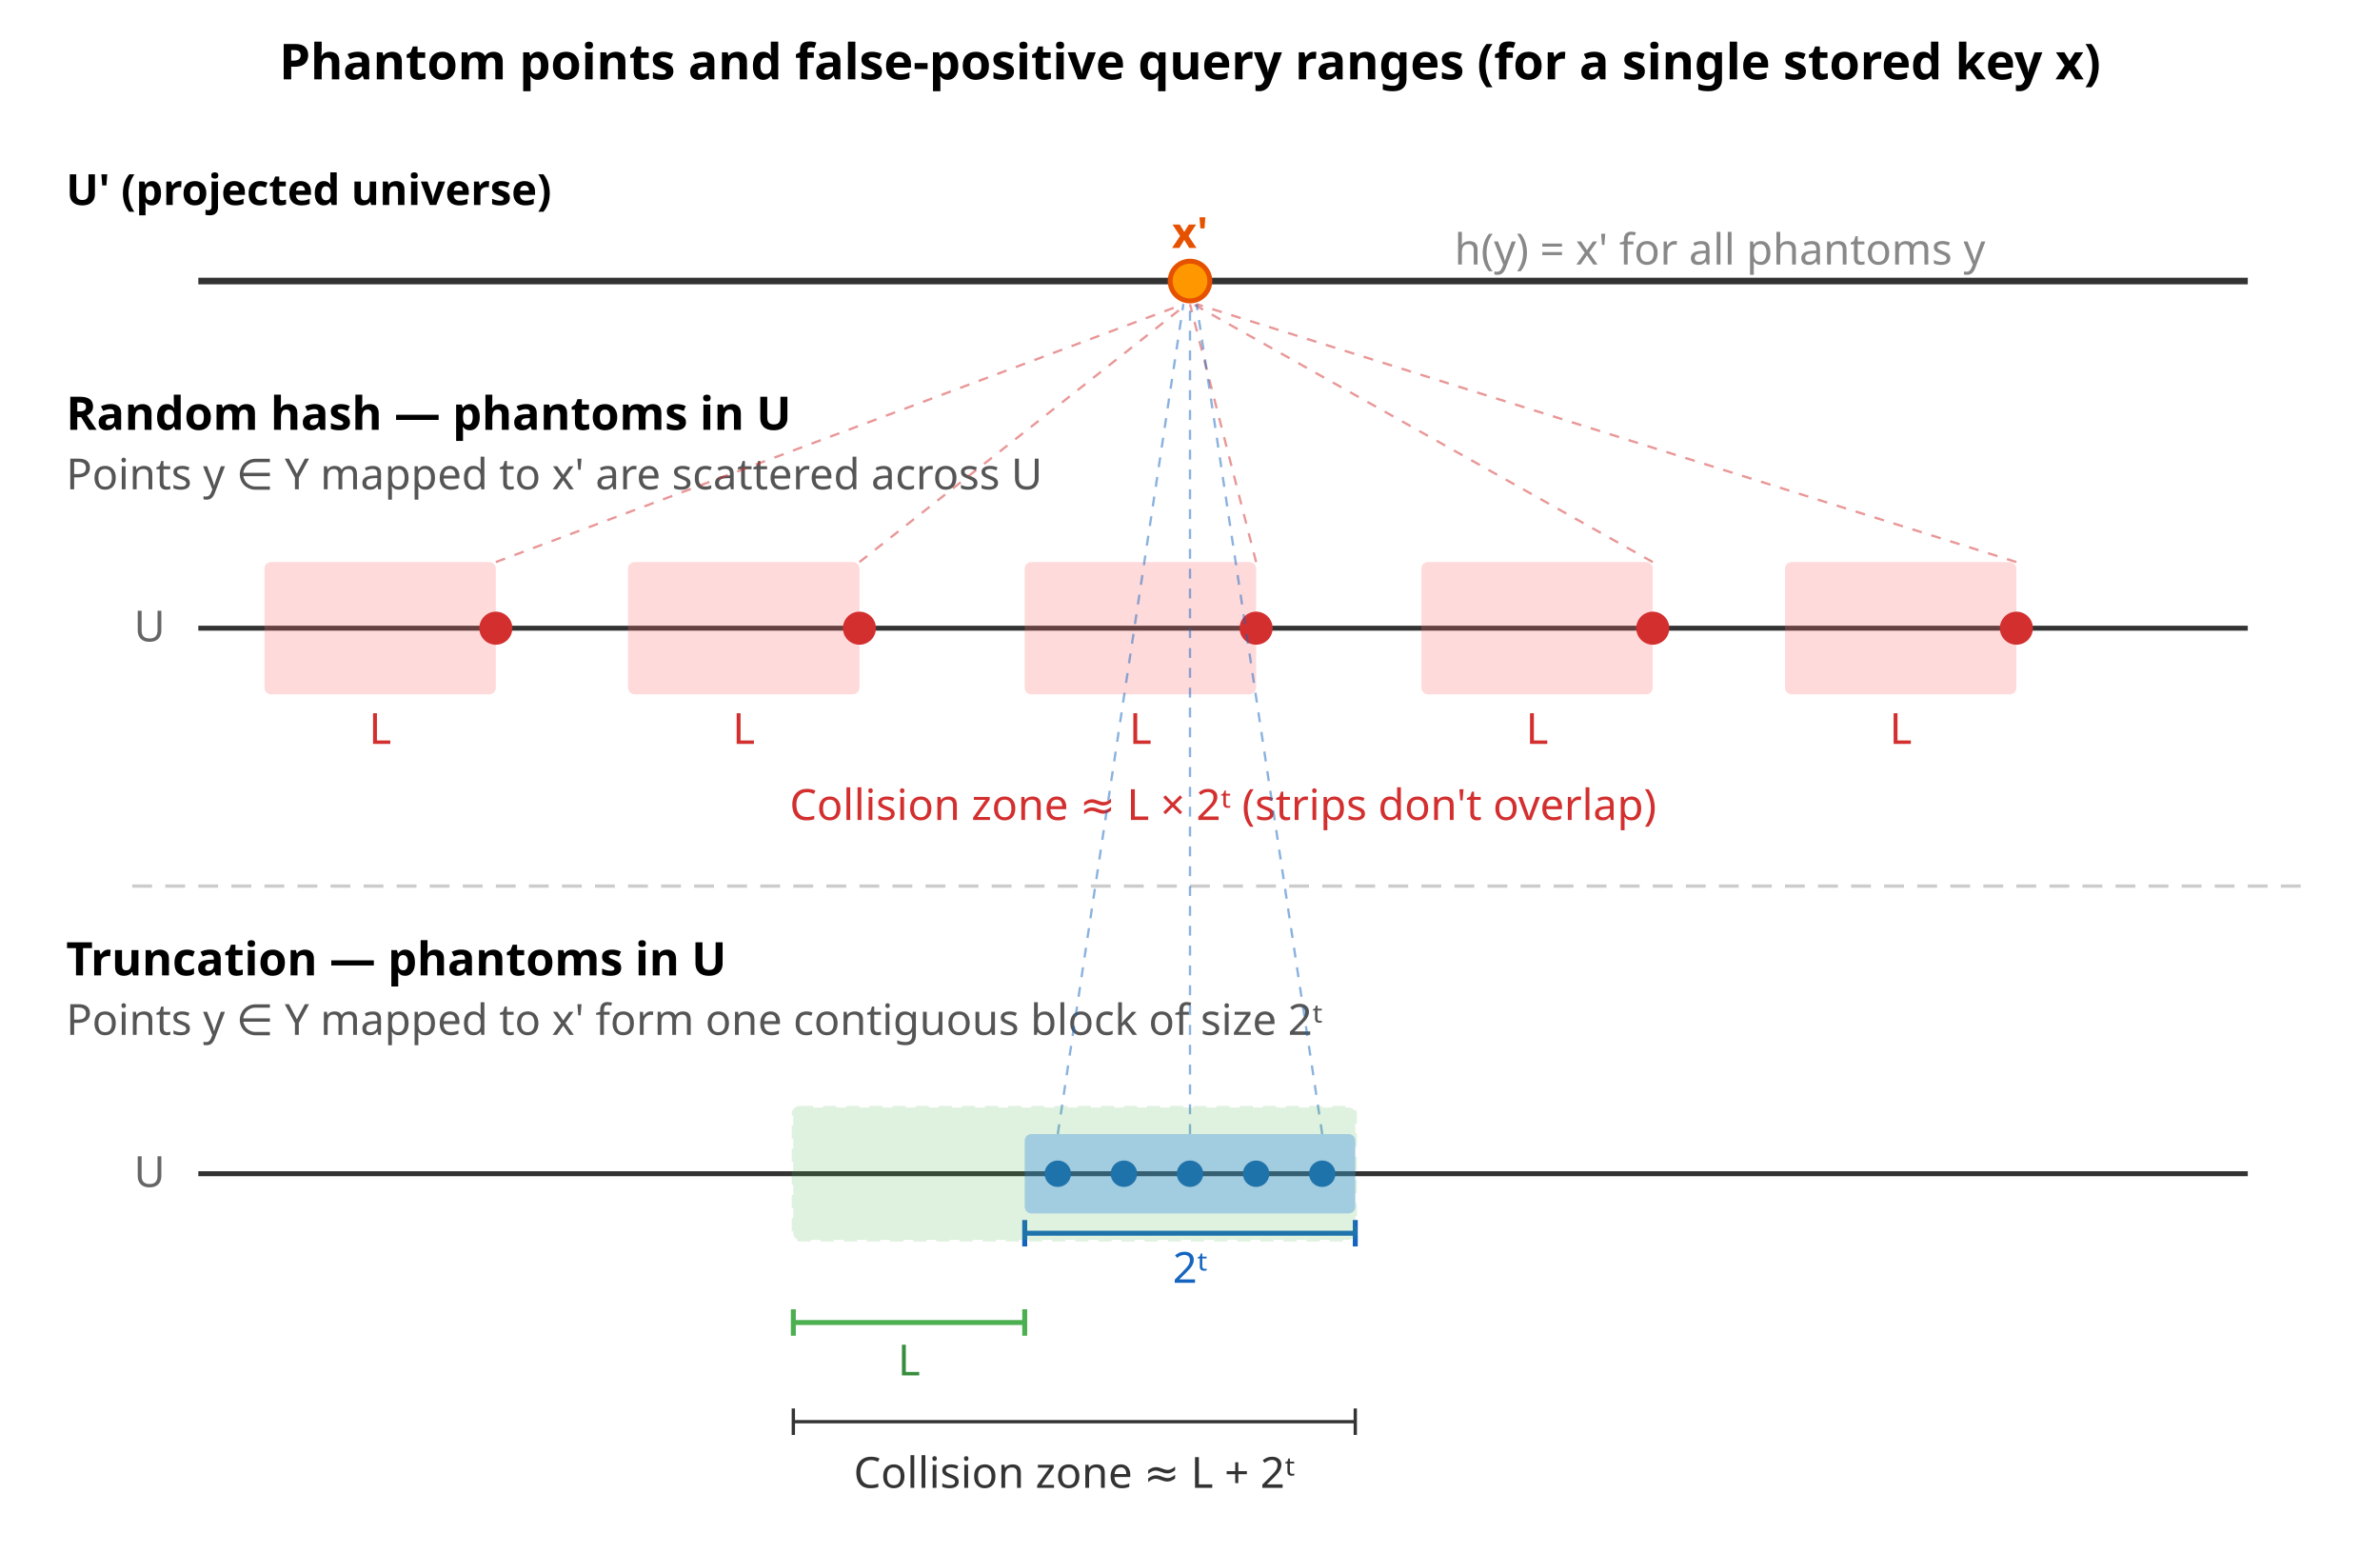
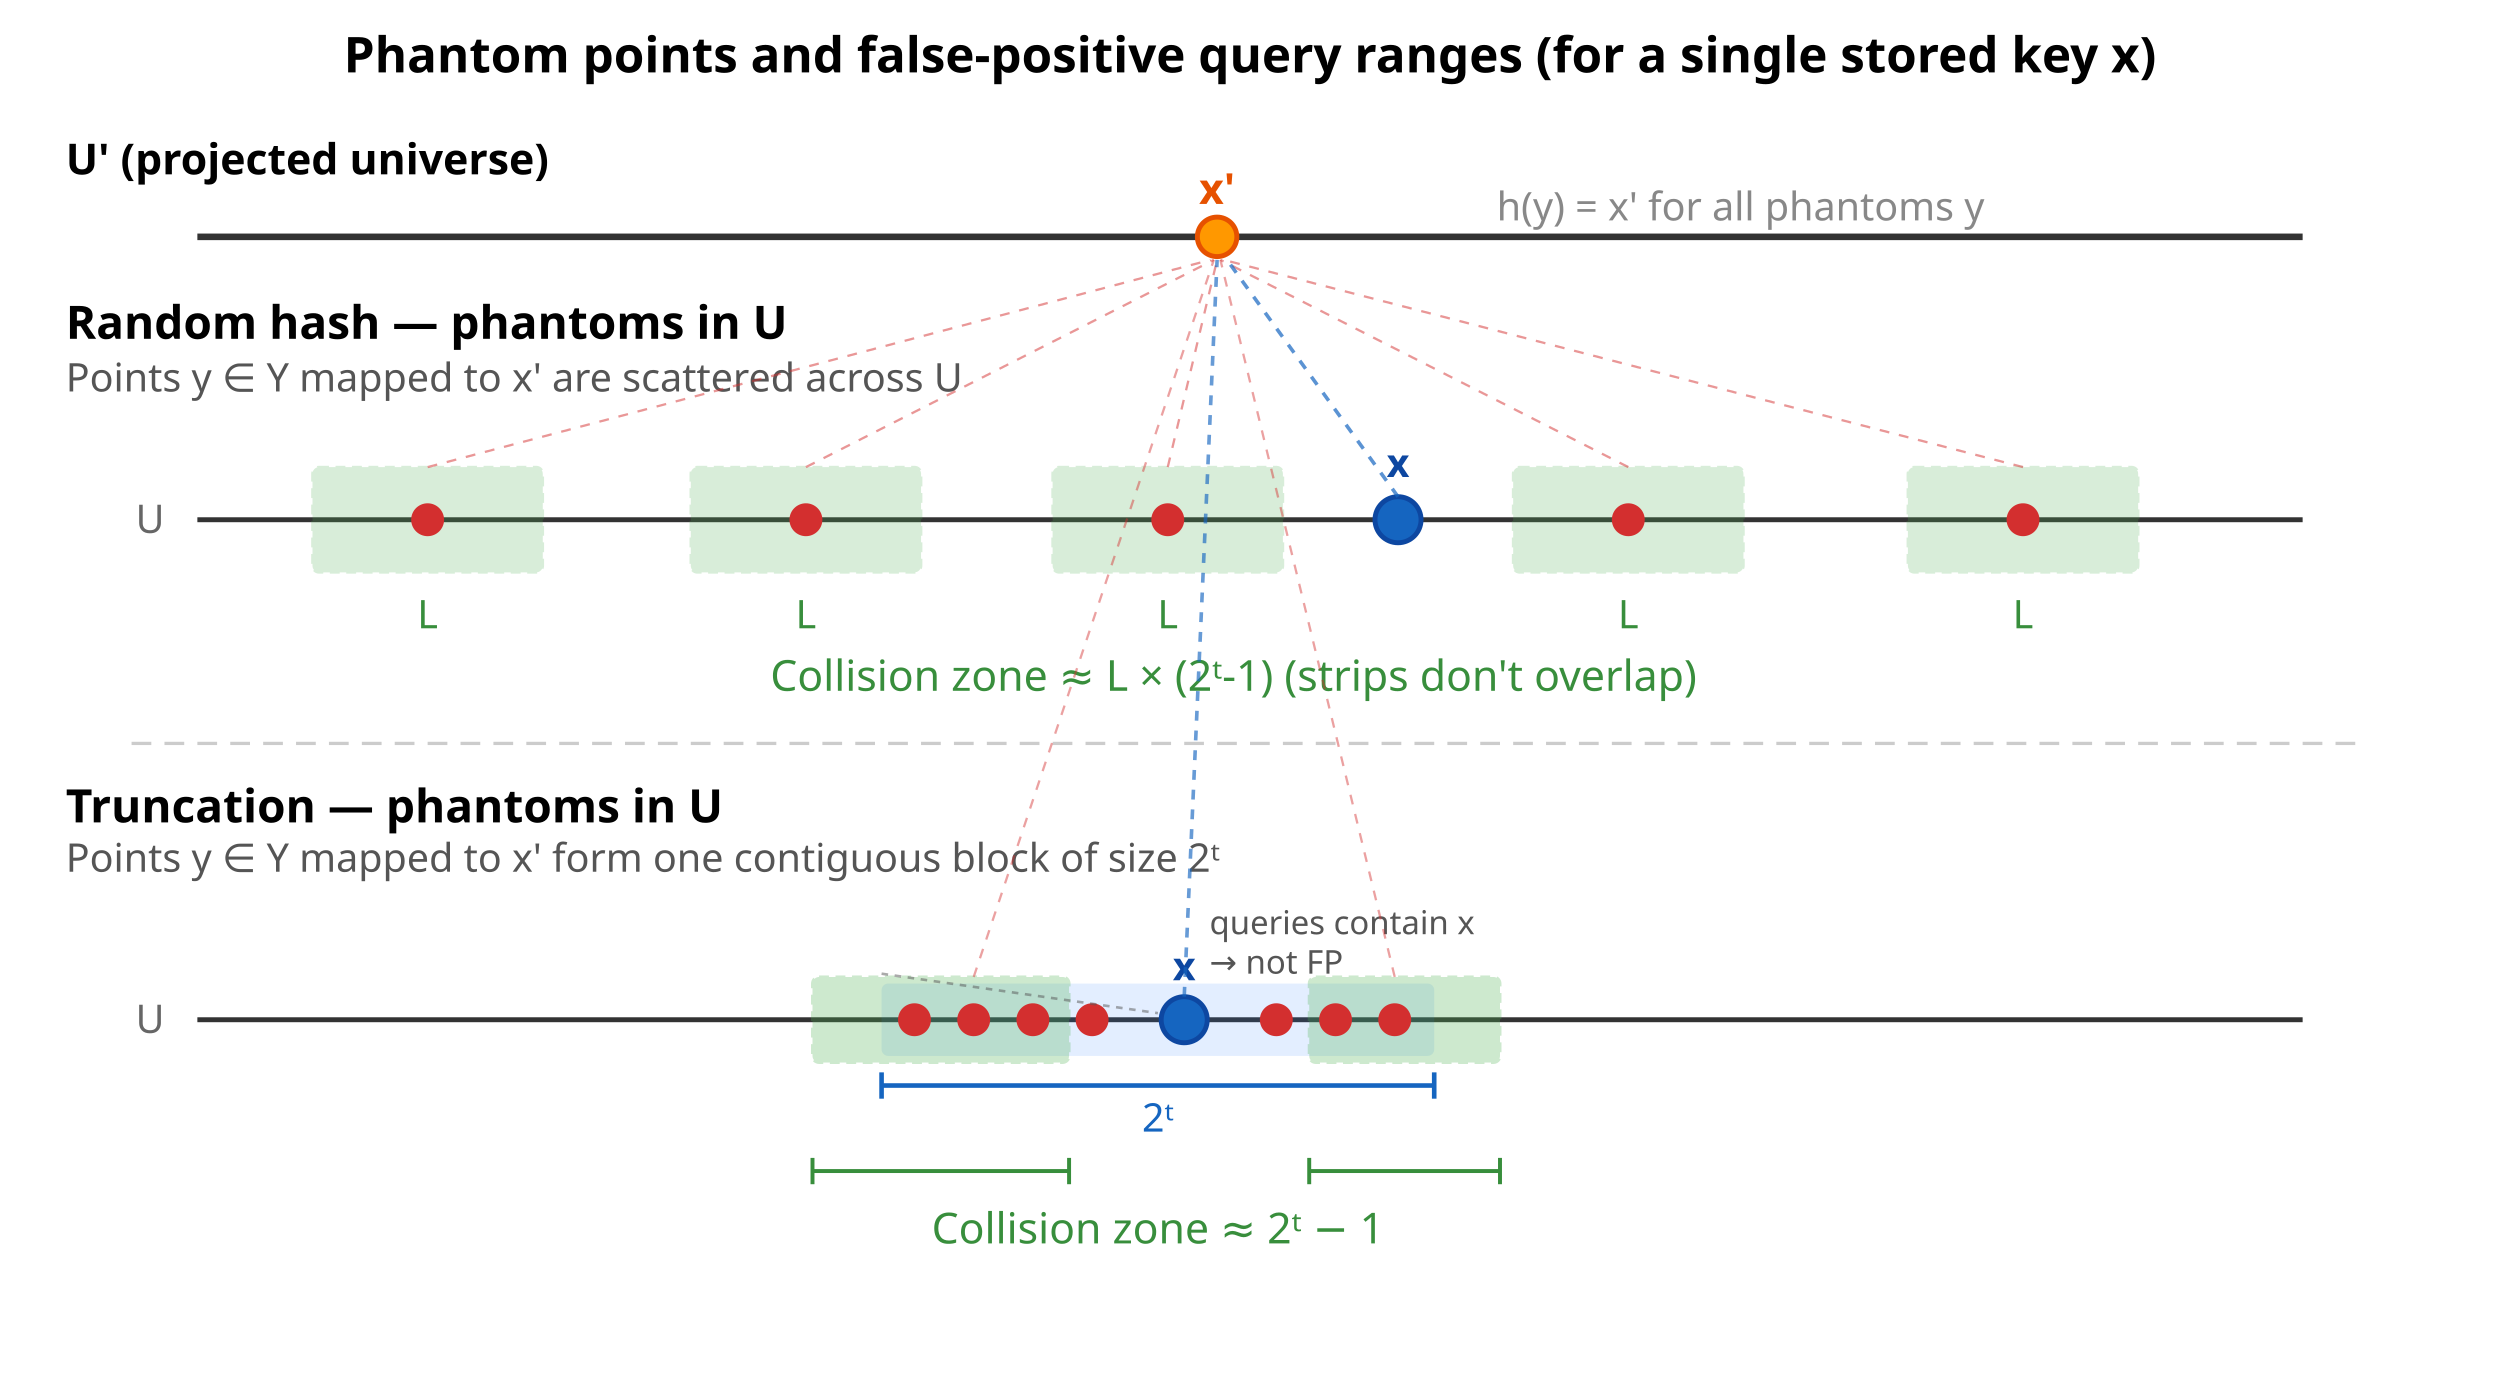
- <svg xmlns="http://www.w3.org/2000/svg" viewBox="0 0 720 470" font-family="sans-serif" font-size="13">
-   <text x="360" y="24" text-anchor="middle" font-size="15" font-weight="bold">Phantom points and false-positive query ranges (for a single stored key x)</text>
-   <text x="20" y="62" font-weight="bold" font-size="13">U' (projected universe)</text>
-   <line x1="60" y1="85" x2="680" y2="85" stroke="#333" stroke-width="2" />
-   <circle cx="360" cy="85" r="6" fill="#ff9800" stroke="#e65100" stroke-width="1.5" />
-   <text x="360" y="75" text-anchor="middle" font-size="13" font-weight="bold" fill="#e65100">x'</text>
-   <text x="20" y="130" font-weight="bold" font-size="14">Random hash — phantoms in U</text>
-   <text x="20" y="148" font-size="13" fill="#555">Points y ∈ Y mapped to x' are scattered across U</text>
-   <line x1="60" y1="190" x2="680" y2="190" stroke="#333" stroke-width="1.5" />
-   <text x="50" y="194" text-anchor="end" font-size="13" fill="#666">U</text>
-   <rect x="80" y="170" width="70" height="40" fill="#ff6b6b" opacity="0.25" rx="2" />
-   <circle cx="150" cy="190" r="5" fill="#d32f2f" />
-   <text x="115" y="225" text-anchor="middle" font-size="13" fill="#d32f2f">L</text>
-   <rect x="190" y="170" width="70" height="40" fill="#ff6b6b" opacity="0.25" rx="2" />
-   <circle cx="260" cy="190" r="5" fill="#d32f2f" />
-   <text x="225" y="225" text-anchor="middle" font-size="13" fill="#d32f2f">L</text>
-   <rect x="310" y="170" width="70" height="40" fill="#ff6b6b" opacity="0.25" rx="2" />
-   <circle cx="380" cy="190" r="5" fill="#d32f2f" />
-   <text x="345" y="225" text-anchor="middle" font-size="13" fill="#d32f2f">L</text>
-   <rect x="430" y="170" width="70" height="40" fill="#ff6b6b" opacity="0.25" rx="2" />
-   <circle cx="500" cy="190" r="5" fill="#d32f2f" />
-   <text x="465" y="225" text-anchor="middle" font-size="13" fill="#d32f2f">L</text>
-   <rect x="540" y="170" width="70" height="40" fill="#ff6b6b" opacity="0.25" rx="2" />
-   <circle cx="610" cy="190" r="5" fill="#d32f2f" />
-   <text x="575" y="225" text-anchor="middle" font-size="13" fill="#d32f2f">L</text>
-   <line x1="150" y1="170" x2="358" y2="92" stroke="#d32f2f" stroke-width="0.7" stroke-dasharray="3,3" opacity="0.5" />
-   <line x1="260" y1="170" x2="359" y2="92" stroke="#d32f2f" stroke-width="0.7" stroke-dasharray="3,3" opacity="0.5" />
-   <line x1="380" y1="170" x2="360" y2="92" stroke="#d32f2f" stroke-width="0.7" stroke-dasharray="3,3" opacity="0.5" />
-   <line x1="500" y1="170" x2="361" y2="92" stroke="#d32f2f" stroke-width="0.7" stroke-dasharray="3,3" opacity="0.5" />
-   <line x1="610" y1="170" x2="362" y2="92" stroke="#d32f2f" stroke-width="0.7" stroke-dasharray="3,3" opacity="0.5" />
-   <text x="370" y="248" text-anchor="middle" font-size="13" fill="#d32f2f">
-     Collision zone ≈ L × 2ᵗ (strips don't overlap)
-   </text>
-   <line x1="40" y1="268" x2="700" y2="268" stroke="#ccc" stroke-width="1" stroke-dasharray="6,4" />
-   <text x="20" y="295" font-weight="bold" font-size="14">Truncation — phantoms in U</text>
-   <text x="20" y="313" font-size="13" fill="#555">Points y ∈ Y mapped to x' form one contiguous block of size 2ᵗ</text>
-   <line x1="60" y1="355" x2="680" y2="355" stroke="#333" stroke-width="1.5" />
-   <text x="50" y="359" text-anchor="end" font-size="13" fill="#666">U</text>
-   <rect x="310" y="343" width="100" height="24" fill="#2a7fff" opacity="0.35" rx="2" />
-   <circle cx="320" cy="355" r="4" fill="#1565c0" />
-   <circle cx="340" cy="355" r="4" fill="#1565c0" />
-   <circle cx="360" cy="355" r="4" fill="#1565c0" />
-   <circle cx="380" cy="355" r="4" fill="#1565c0" />
-   <circle cx="400" cy="355" r="4" fill="#1565c0" />
-   <line x1="320" y1="343" x2="358" y2="92" stroke="#1565c0" stroke-width="0.7" stroke-dasharray="3,3" opacity="0.5" />
-   <line x1="360" y1="343" x2="360" y2="92" stroke="#1565c0" stroke-width="0.7" stroke-dasharray="3,3" opacity="0.5" />
-   <line x1="400" y1="343" x2="362" y2="92" stroke="#1565c0" stroke-width="0.7" stroke-dasharray="3,3" opacity="0.5" />
-   <line x1="310" y1="373" x2="410" y2="373" stroke="#1565c0" stroke-width="1.5" />
-   <line x1="310" y1="369" x2="310" y2="377" stroke="#1565c0" stroke-width="1.5" />
-   <line x1="410" y1="369" x2="410" y2="377" stroke="#1565c0" stroke-width="1.5" />
-   <text x="360" y="388" text-anchor="middle" font-size="13" fill="#1565c0">2ᵗ</text>
-   <rect x="240" y="335" width="170" height="40" fill="#4caf50" opacity="0.18" rx="2" stroke="#4caf50" stroke-width="1" stroke-dasharray="4,3" />
-   <line x1="240" y1="400" x2="310" y2="400" stroke="#4caf50" stroke-width="1.5" />
-   <line x1="240" y1="396" x2="240" y2="404" stroke="#4caf50" stroke-width="1.5" />
-   <line x1="310" y1="396" x2="310" y2="404" stroke="#4caf50" stroke-width="1.5" />
-   <text x="275" y="416" text-anchor="middle" font-size="13" fill="#388e3c">L</text>
-   <line x1="240" y1="430" x2="410" y2="430" stroke="#333" stroke-width="1" />
-   <line x1="240" y1="426" x2="240" y2="434" stroke="#333" stroke-width="1" />
-   <line x1="410" y1="426" x2="410" y2="434" stroke="#333" stroke-width="1" />
-   <text x="325" y="450" text-anchor="middle" font-size="13" fill="#333">Collision zone ≈ L + 2ᵗ</text>
-   <text x="440" y="80" font-size="13" fill="#888">h(y) = x' for all phantoms y</text>
+ <svg xmlns="http://www.w3.org/2000/svg" viewBox="0 0 760 420" font-family="sans-serif" font-size="13">
+   <text x="380" y="22" text-anchor="middle" font-size="15" font-weight="bold">Phantom points and false-positive query ranges (for a single stored key x)</text>
+   <text x="20" y="53" font-weight="bold" font-size="13">U' (projected universe)</text>
+   <line x1="60" y1="72" x2="700" y2="72" stroke="#333" stroke-width="2" />
+   <circle cx="370" cy="72" r="6" fill="#ff9800" stroke="#e65100" stroke-width="1.5" />
+   <text x="370" y="62" text-anchor="middle" font-size="13" font-weight="bold" fill="#e65100">x'</text>
+   <text x="455" y="67" font-size="12" fill="#888">h(y) = x' for all phantoms y</text>
+   <text x="20" y="103" font-weight="bold" font-size="14">Random hash — phantoms in U</text>
+   <text x="20" y="119" font-size="12" fill="#555">Points y ∈ Y mapped to x' are scattered across U</text>
+   <line x1="60" y1="158" x2="700" y2="158" stroke="#333" stroke-width="1.5" />
+   <text x="50" y="162" text-anchor="end" font-size="12" fill="#666">U</text>
+   <rect x="95" y="142" width="70" height="32" fill="#4caf50" opacity="0.22" rx="2" stroke="#4caf50" stroke-width="0.8" stroke-dasharray="3,2" />
+   <rect x="210" y="142" width="70" height="32" fill="#4caf50" opacity="0.22" rx="2" stroke="#4caf50" stroke-width="0.8" stroke-dasharray="3,2" />
+   <rect x="320" y="142" width="70" height="32" fill="#4caf50" opacity="0.22" rx="2" stroke="#4caf50" stroke-width="0.8" stroke-dasharray="3,2" />
+   <rect x="460" y="142" width="70" height="32" fill="#4caf50" opacity="0.22" rx="2" stroke="#4caf50" stroke-width="0.8" stroke-dasharray="3,2" />
+   <rect x="580" y="142" width="70" height="32" fill="#4caf50" opacity="0.22" rx="2" stroke="#4caf50" stroke-width="0.8" stroke-dasharray="3,2" />
+   <text x="130" y="191" text-anchor="middle" font-size="12" fill="#388e3c">L</text>
+   <text x="245" y="191" text-anchor="middle" font-size="12" fill="#388e3c">L</text>
+   <text x="355" y="191" text-anchor="middle" font-size="12" fill="#388e3c">L</text>
+   <text x="495" y="191" text-anchor="middle" font-size="12" fill="#388e3c">L</text>
+   <text x="615" y="191" text-anchor="middle" font-size="12" fill="#388e3c">L</text>
+   <circle cx="130" cy="158" r="5" fill="#d32f2f" />
+   <circle cx="245" cy="158" r="5" fill="#d32f2f" />
+   <circle cx="355" cy="158" r="5" fill="#d32f2f" />
+   <circle cx="495" cy="158" r="5" fill="#d32f2f" />
+   <circle cx="615" cy="158" r="5" fill="#d32f2f" />
+   <circle cx="425" cy="158" r="7" fill="#1565c0" stroke="#0d47a1" stroke-width="1.5" />
+   <text x="425" y="145" text-anchor="middle" font-size="12" font-weight="bold" fill="#0d47a1">x</text>
+   <line x1="130" y1="142" x2="368" y2="79" stroke="#d32f2f" stroke-width="0.7" stroke-dasharray="3,3" opacity="0.5" />
+   <line x1="245" y1="142" x2="369" y2="79" stroke="#d32f2f" stroke-width="0.7" stroke-dasharray="3,3" opacity="0.5" />
+   <line x1="355" y1="142" x2="370" y2="79" stroke="#d32f2f" stroke-width="0.7" stroke-dasharray="3,3" opacity="0.5" />
+   <line x1="495" y1="142" x2="371" y2="79" stroke="#d32f2f" stroke-width="0.7" stroke-dasharray="3,3" opacity="0.5" />
+   <line x1="615" y1="142" x2="372" y2="79" stroke="#d32f2f" stroke-width="0.7" stroke-dasharray="3,3" opacity="0.5" />
+   <line x1="425" y1="151" x2="373" y2="79" stroke="#1565c0" stroke-width="1.1" stroke-dasharray="3,3" opacity="0.7" />
+   <text x="375" y="210" text-anchor="middle" font-size="13" fill="#388e3c">Collision zone ≈ L × (2ᵗ-1) (strips don't overlap)</text>
+   <line x1="40" y1="226" x2="720" y2="226" stroke="#ccc" stroke-width="1" stroke-dasharray="6,4" />
+   <text x="20" y="250" font-weight="bold" font-size="14">Truncation — phantoms in U</text>
+   <text x="20" y="265" font-size="12" fill="#555">Points y ∈ Y mapped to x' form one contiguous block of size 2ᵗ</text>
+   <line x1="60" y1="310" x2="700" y2="310" stroke="#333" stroke-width="1.5" />
+   <text x="50" y="314" text-anchor="end" font-size="12" fill="#666">U</text>
+   <rect x="268" y="299" width="168" height="22" fill="#2a7fff" opacity="0.13" rx="2" />
+   <rect x="247" y="297" width="78" height="26" fill="#4caf50" opacity="0.28" rx="2" stroke="#4caf50" stroke-width="0.9" stroke-dasharray="3,2" />
+   <rect x="398" y="297" width="58" height="26" fill="#4caf50" opacity="0.28" rx="2" stroke="#4caf50" stroke-width="0.9" stroke-dasharray="3,2" />
+   <circle cx="278" cy="310" r="5" fill="#d32f2f" />
+   <circle cx="296" cy="310" r="5" fill="#d32f2f" />
+   <circle cx="314" cy="310" r="5" fill="#d32f2f" />
+   <circle cx="332" cy="310" r="5" fill="#d32f2f" />
+   <circle cx="388" cy="310" r="5" fill="#d32f2f" />
+   <circle cx="406" cy="310" r="5" fill="#d32f2f" />
+   <circle cx="424" cy="310" r="5" fill="#d32f2f" />
+   <circle cx="360" cy="310" r="7" fill="#1565c0" stroke="#0d47a1" stroke-width="1.5" />
+   <text x="360" y="298" text-anchor="middle" font-size="12" font-weight="bold" fill="#0d47a1">x</text>
+   <text x="408" y="284" text-anchor="middle" font-size="10" fill="#555">queries contain x</text>
+   <text x="388" y="296" text-anchor="middle" font-size="10" fill="#555">→ not FP</text>
+   <line x1="268" y1="296" x2="352" y2="308" stroke="#555" stroke-width="0.8" opacity="0.5" stroke-dasharray="2,2" />
+   <line x1="296" y1="297" x2="369" y2="79" stroke="#d32f2f" stroke-width="0.7" stroke-dasharray="3,3" opacity="0.45" />
+   <line x1="424" y1="297" x2="371" y2="79" stroke="#d32f2f" stroke-width="0.7" stroke-dasharray="3,3" opacity="0.45" />
+   <line x1="360" y1="303" x2="370" y2="79" stroke="#1565c0" stroke-width="1.1" stroke-dasharray="3,3" opacity="0.65" />
+   <line x1="268" y1="330" x2="436" y2="330" stroke="#1565c0" stroke-width="1.4" />
+   <line x1="268" y1="326" x2="268" y2="334" stroke="#1565c0" stroke-width="1.4" />
+   <line x1="436" y1="326" x2="436" y2="334" stroke="#1565c0" stroke-width="1.4" />
+   <text x="352" y="344" text-anchor="middle" font-size="12" fill="#1565c0">2ᵗ</text>
+   <line x1="247" y1="356" x2="325" y2="356" stroke="#388e3c" stroke-width="1.2" />
+   <line x1="247" y1="352" x2="247" y2="360" stroke="#388e3c" stroke-width="1.2" />
+   <line x1="325" y1="352" x2="325" y2="360" stroke="#388e3c" stroke-width="1.2" />
+   <line x1="398" y1="356" x2="456" y2="356" stroke="#388e3c" stroke-width="1.2" />
+   <line x1="398" y1="352" x2="398" y2="360" stroke="#388e3c" stroke-width="1.2" />
+   <line x1="456" y1="352" x2="456" y2="360" stroke="#388e3c" stroke-width="1.2" />
+   <text x="352" y="378" text-anchor="middle" font-size="13" fill="#388e3c">Collision zone ≈ 2ᵗ − 1</text>
</svg>
